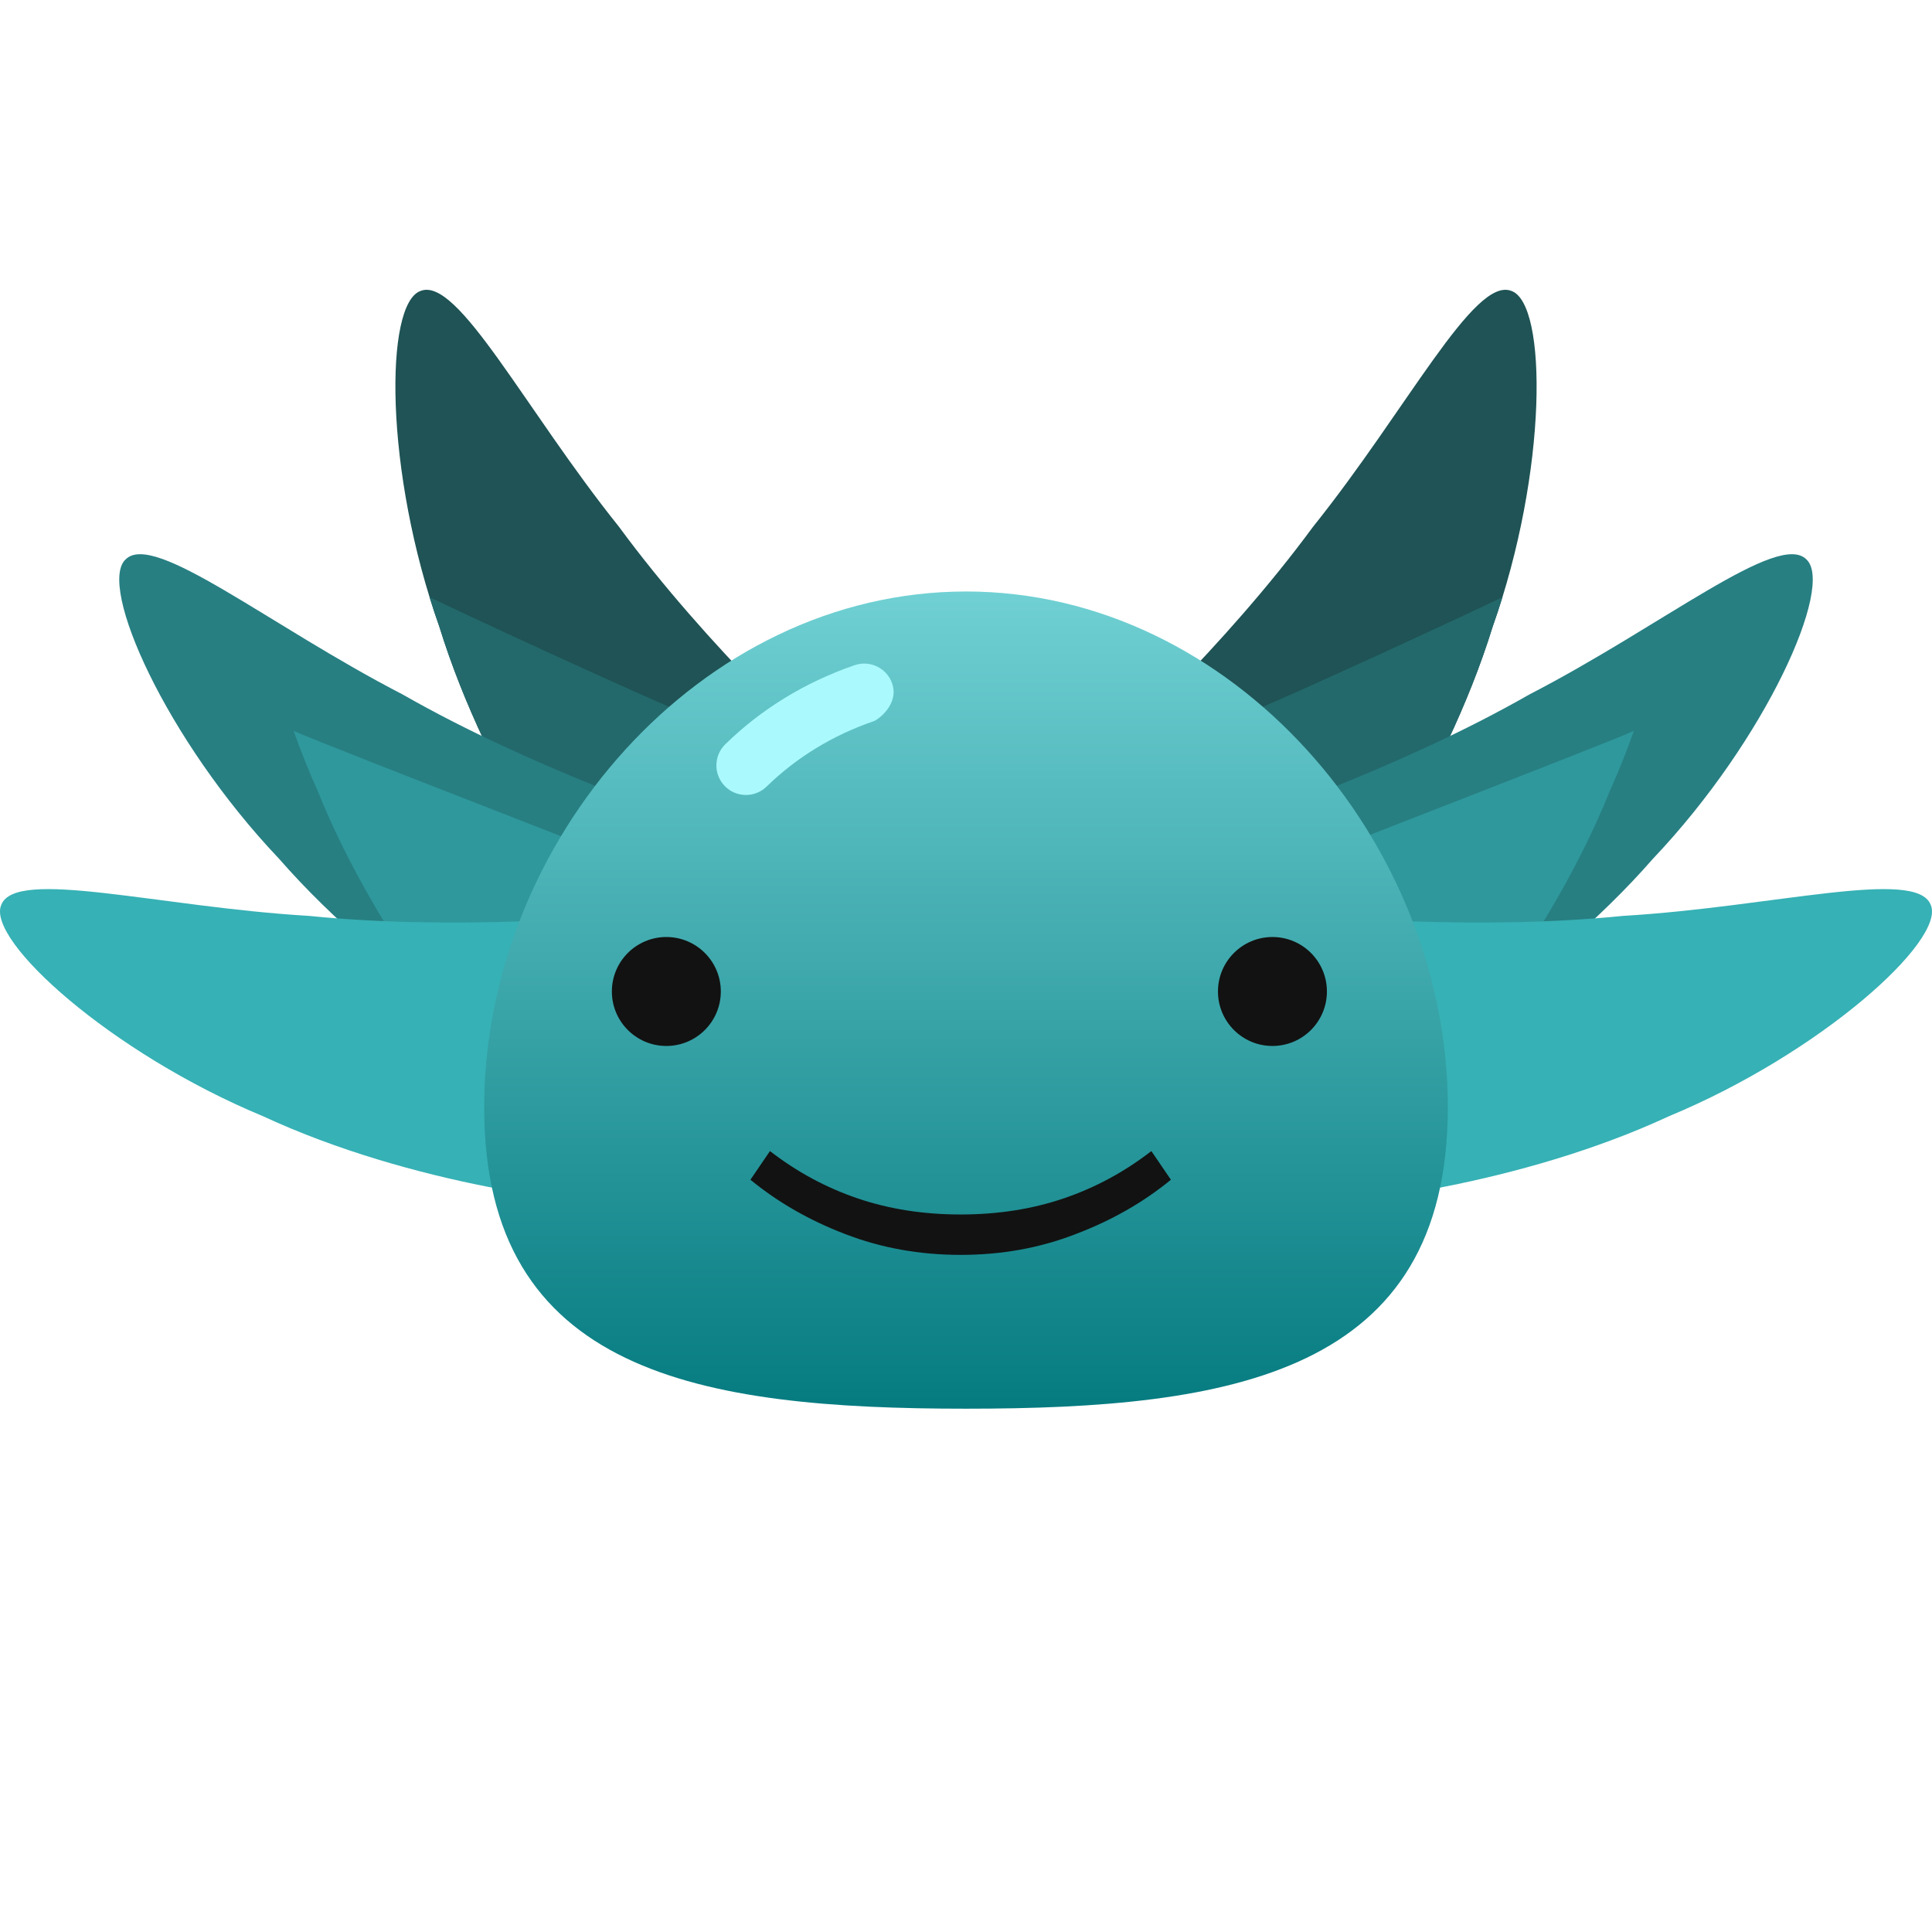
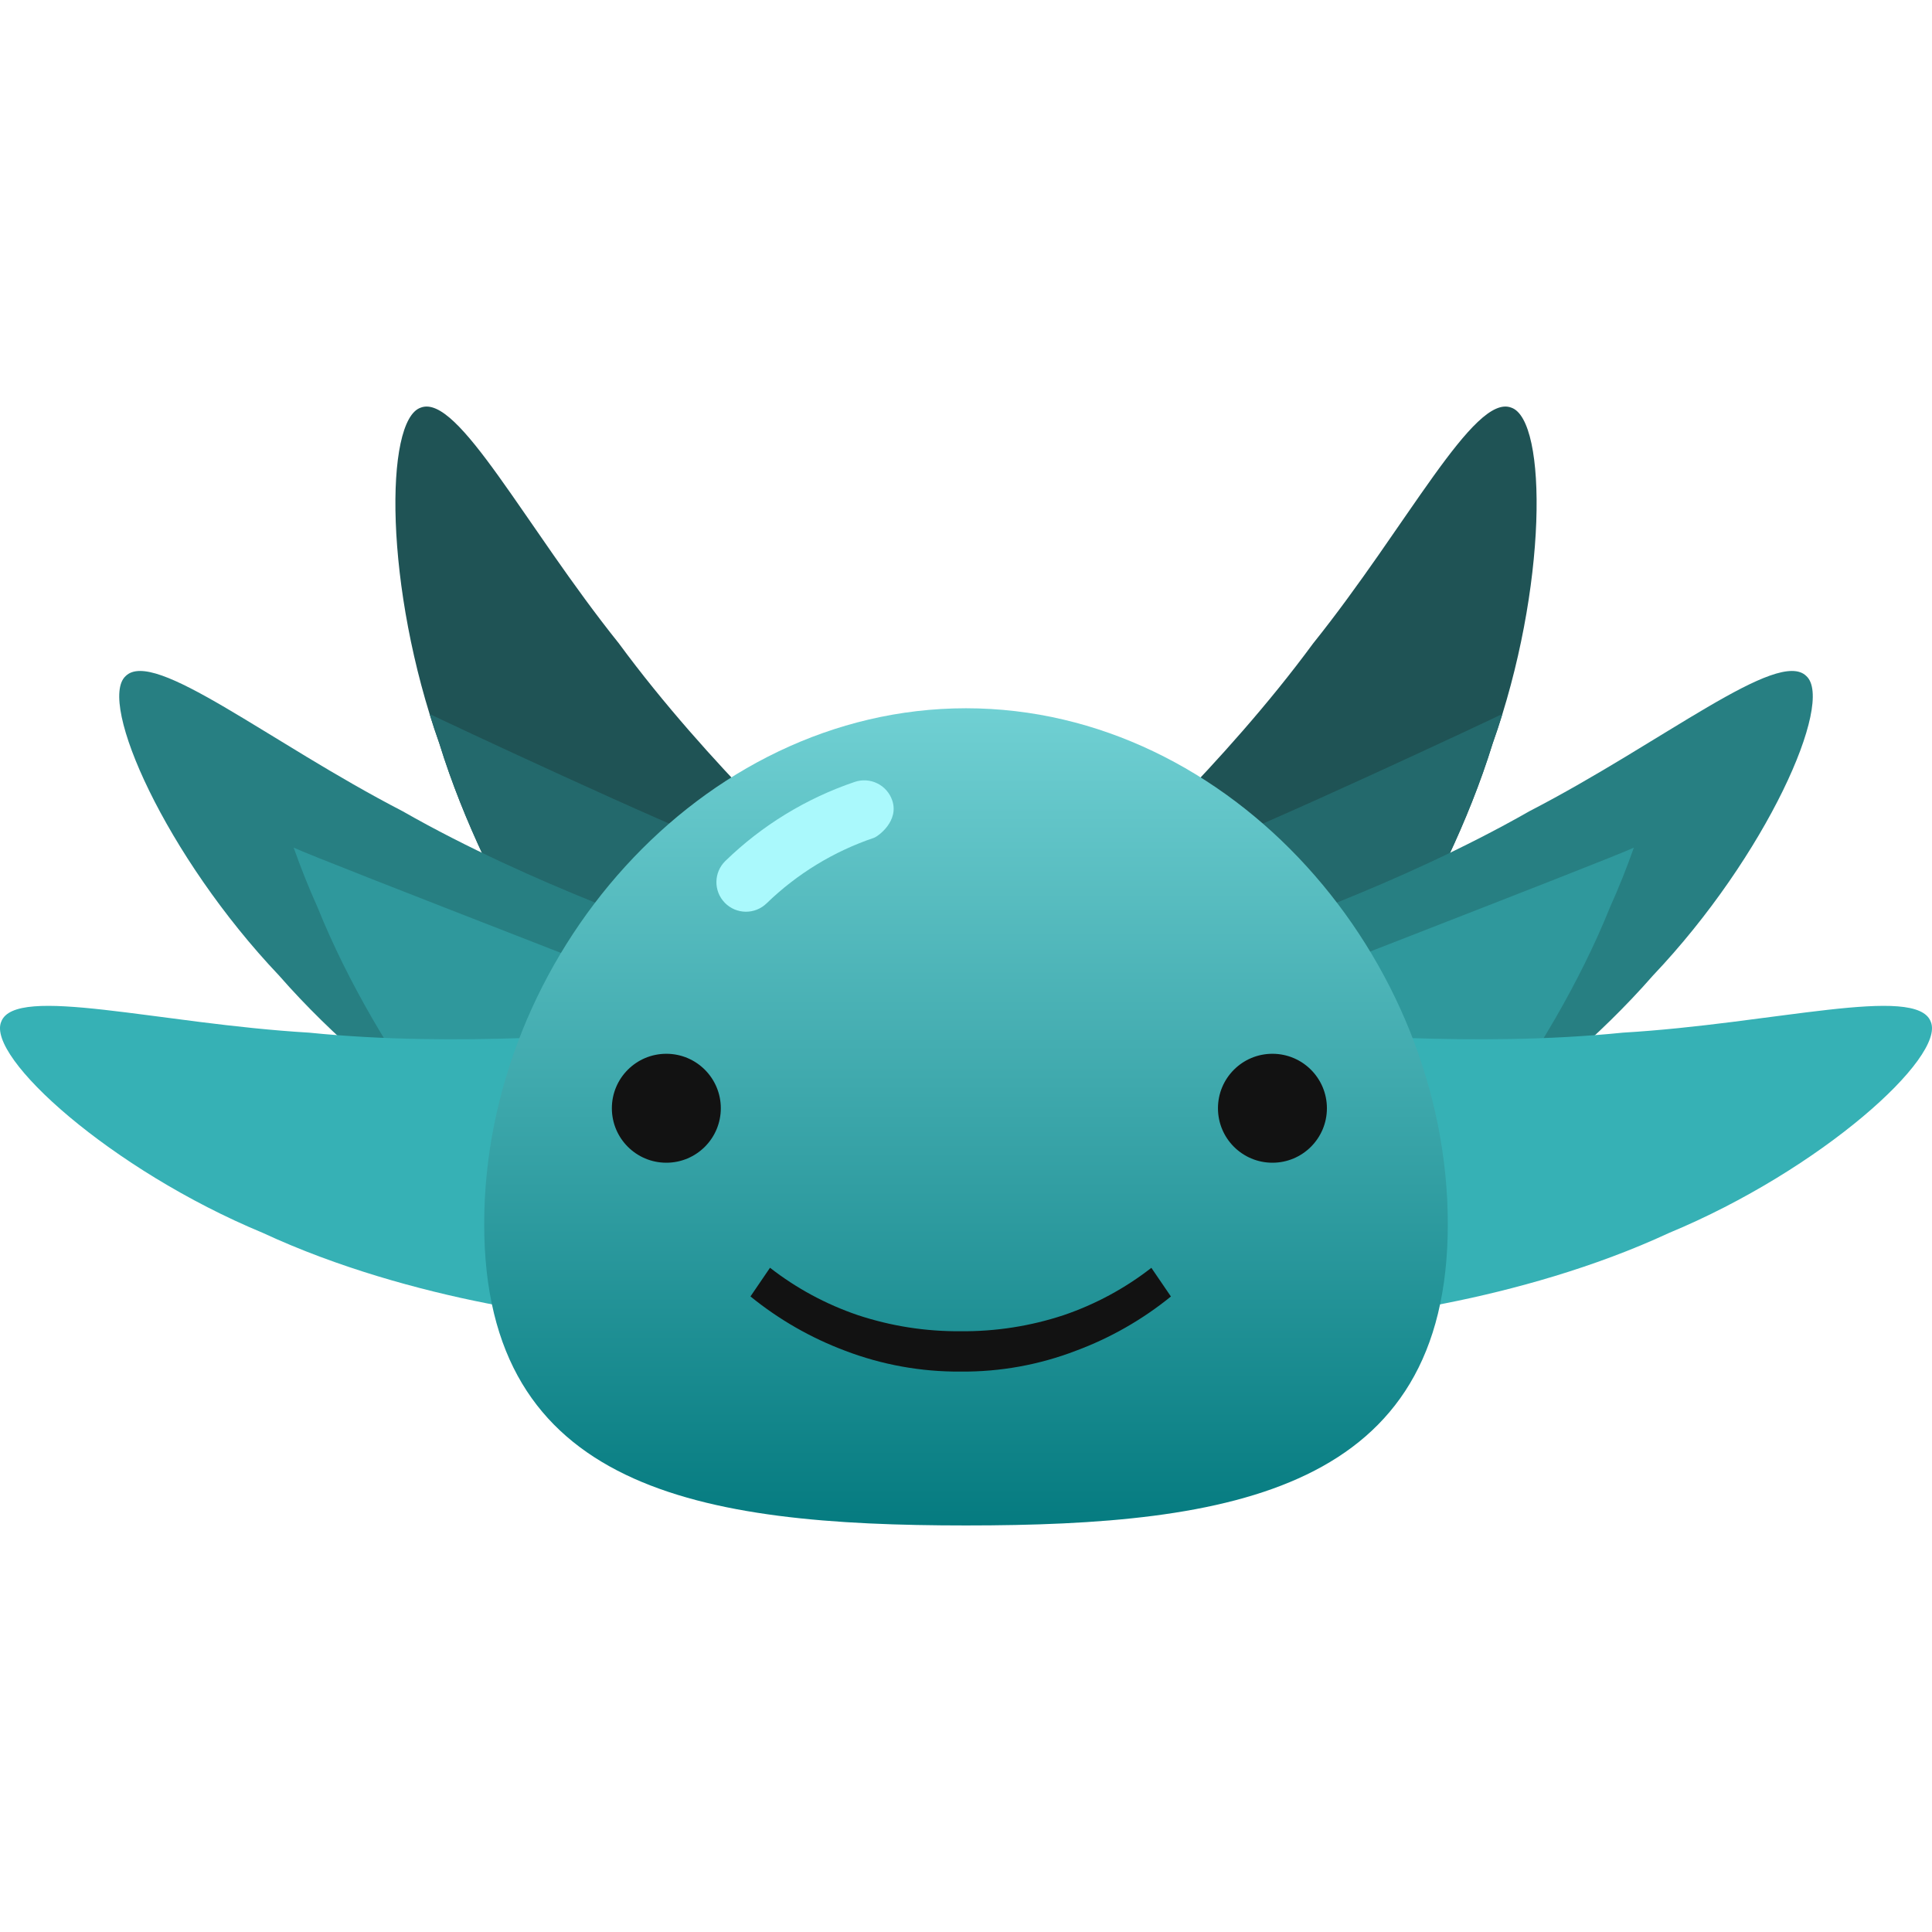
- <svg xmlns="http://www.w3.org/2000/svg" width="200" height="200" viewBox="0 0 200 200" fill="none">
-   <path d="M136.21 98.49C131.376 103.679 121.945 103.177 115.739 97.809C109.519 92.431 108.279 84.741 112.454 80.247C114.646 78.051 126.702 67.087 135.928 54.528C145.672 42.37 152.587 28.618 156.446 30.112C160.211 31.385 160.223 48.819 154.518 64.881C149.475 81.204 138.715 96.156 136.21 98.49Z" fill="#1F5355" />
-   <path d="M124.841 75.571C129.679 73.974 154.906 62.159 155.532 61.819C155.217 62.842 154.879 63.864 154.518 64.88C149.475 81.203 138.715 96.155 136.21 98.489C131.376 103.678 121.945 103.176 115.739 97.808C113.397 95.783 111.761 93.43 110.854 91.043C111.092 89.885 111.504 79.975 124.841 75.571Z" fill="#23696C" />
-   <path d="M140.735 112.174C134.209 114.953 125.796 110.663 122.305 103.238C118.804 95.797 120.795 88.266 126.435 85.855C129.33 84.739 144.799 79.616 158.331 71.886C172.173 64.734 184.077 54.975 186.997 57.908C189.92 60.601 182.85 76.536 171.114 88.897C159.876 101.765 143.971 111.058 140.735 112.174Z" fill="#277F82" />
-   <path d="M169.138 75.658C168.411 77.717 167.591 79.784 166.673 81.82C160.303 97.672 148.348 111.687 145.66 113.807C140.415 118.581 131.058 117.304 125.315 111.443C119.558 105.572 118.956 97.805 123.486 93.67C123.936 93.288 166.739 76.82 169.138 75.658Z" fill="#2F989C" />
-   <path d="M135.564 124.491C128.473 124.382 122.524 117.047 122.347 108.844C122.167 100.623 127.044 94.549 133.177 94.634C136.276 94.789 152.493 96.386 167.997 94.814C183.55 93.895 198.39 89.808 199.869 93.674C201.448 97.321 188.518 109.016 172.775 115.549C157.283 122.747 138.975 124.785 135.564 124.491Z" fill="#36B1B5" />
-   <path d="M63.791 98.49C68.624 103.679 78.055 103.177 84.261 97.809C90.482 92.431 91.722 84.741 87.546 80.247C85.354 78.051 73.299 67.087 64.073 54.528C54.329 42.37 47.414 28.618 43.554 30.112C39.789 31.385 39.778 48.819 45.483 64.881C50.526 81.204 61.286 96.156 63.791 98.49Z" fill="#1F5355" />
-   <path d="M75.16 75.571C70.322 73.974 45.095 62.159 44.469 61.819C44.784 62.842 45.122 63.864 45.483 64.88C50.527 81.203 61.286 96.155 63.791 98.489C68.625 103.678 78.056 103.176 84.262 97.808C86.605 95.783 88.24 93.43 89.147 91.043C88.909 89.885 88.498 79.975 75.16 75.571Z" fill="#23696C" />
-   <path d="M59.267 112.174C65.792 114.953 74.205 110.663 77.696 103.238C81.197 95.797 79.207 88.266 73.566 85.855C70.671 84.739 55.202 79.616 41.67 71.886C27.828 64.734 15.924 54.975 13.004 57.908C10.081 60.601 17.151 76.536 28.887 88.897C40.125 101.765 56.03 111.058 59.267 112.174Z" fill="#277F82" />
-   <path d="M30.398 75.658C31.125 77.717 31.945 79.784 32.863 81.82C39.233 97.672 51.187 111.688 53.876 113.807C59.12 118.581 68.478 117.303 74.221 111.443C79.978 105.572 80.58 97.805 76.049 93.67C75.599 93.288 32.796 76.82 30.398 75.658Z" fill="#2F989C" />
-   <path d="M64.437 124.491C71.528 124.382 77.477 117.047 77.653 108.844C77.833 100.623 72.957 94.549 66.824 94.634C63.725 94.789 47.508 96.386 32.004 94.814C16.45 93.895 1.609 89.808 0.131 93.674C-1.448 97.321 11.481 109.016 27.224 115.549C42.718 122.747 61.026 124.786 64.437 124.491Z" fill="#36B1B5" />
-   <path d="M149.877 114.633C149.877 142.179 127.547 145.828 100.001 145.828C72.455 145.828 50.124 142.179 50.124 114.633C50.124 87.087 72.454 61.231 100.001 61.231C127.547 61.231 149.877 87.087 149.877 114.633Z" fill="url(#paint0_linear)" />
-   <path d="M90.461 74.65C86.199 76.119 82.464 78.4 79.358 81.427C78.147 82.607 76.209 82.583 75.029 81.372C73.849 80.161 73.874 78.223 75.084 77.043C78.841 73.38 83.343 70.628 88.465 68.861C90.063 68.31 91.808 69.158 92.356 70.757C93.096 72.909 90.902 74.498 90.461 74.65Z" fill="#AAF9FC" />
-   <path d="M68.98 108.278C72.094 108.278 74.619 105.753 74.619 102.639C74.619 99.524 72.094 96.999 68.98 96.999C65.865 96.999 63.34 99.524 63.34 102.639C63.34 105.753 65.865 108.278 68.98 108.278Z" fill="#121212" />
-   <path d="M131.723 108.278C134.838 108.278 137.362 105.753 137.362 102.639C137.362 99.524 134.838 96.999 131.723 96.999C128.608 96.999 126.083 99.524 126.083 102.639C126.083 105.753 128.608 108.278 131.723 108.278Z" fill="#121212" />
-   <path d="M99.448 125.723C103.285 125.723 106.838 125.169 110.105 124.06C113.373 122.95 116.4 121.317 119.188 119.158L121.212 122.126C118.364 124.464 115.081 126.338 111.364 127.747C107.677 129.186 103.705 129.905 99.448 129.905C95.191 129.905 91.204 129.186 87.487 127.747C83.799 126.338 80.532 124.464 77.684 122.126L79.707 119.158C82.496 121.317 85.523 122.95 88.791 124.06C92.058 125.169 95.611 125.723 99.448 125.723Z" fill="#121212" />
+ <svg xmlns="http://www.w3.org/2000/svg" width="200" height="200" viewBox="0 0 200 200">
  <defs>
-     <linearGradient id="paint0_linear" x1="100.001" y1="61.231" x2="100.001" y2="145.828" gradientUnits="userSpaceOnUse">
-       <stop stop-color="#70D0D3" />
-       <stop offset="1" stop-color="#057B80" />
+     <linearGradient id="linear-gradient" x1="0.5" x2="0.5" y2="1" gradientUnits="objectBoundingBox">
+       <stop offset="0" stop-color="#70d0d3" />
+       <stop offset="1" stop-color="#057b80" />
    </linearGradient>
+     <clipPath id="clip-Lottie-200">
+       <rect width="200" height="200" />
+     </clipPath>
  </defs>
+   <g id="Lottie-200" clip-path="url(#clip-Lottie-200)">
+     <rect width="200" height="200" fill="rgba(18,18,18,0)" />
+     <g id="Lottie-200x200" transform="translate(0 0.086)">
+       <path id="Path_8" data-name="Path 8" d="M136.211,110.489c-4.834,5.19-14.265,4.687-20.471-.681s-7.461-13.067-3.285-17.561c2.192-2.2,14.247-13.16,23.474-25.719,9.743-12.158,16.658-25.91,20.518-24.416,3.765,1.273,3.776,18.707-1.929,34.769C149.475,93.2,138.715,108.155,136.211,110.489Z" fill="#1f5355" />
+       <path id="Path_9" data-name="Path 9" d="M124.84,87.571c4.838-1.6,30.065-13.413,30.691-13.752q-.473,1.534-1.014,3.061c-5.044,16.323-15.8,31.275-18.308,33.608-4.834,5.19-14.265,4.687-20.471-.681a17.085,17.085,0,0,1-4.884-6.764C111.091,101.884,111.5,91.975,124.84,87.571Z" fill="#23696c" />
+       <path id="Path_10" data-name="Path 10" d="M140.735,124.172c-6.525,2.779-14.939-1.51-18.43-8.936s-1.51-14.971,4.13-17.382c2.9-1.116,18.364-6.239,31.9-13.969C172.173,76.733,184.078,66.974,187,69.907c2.924,2.693-4.146,18.628-15.883,30.99C159.876,113.763,143.972,123.057,140.735,124.172Z" fill="#277f82" />
+       <path id="Path_11" data-name="Path 11" d="M169.138,87.658c-.727,2.059-1.547,4.126-2.465,6.161-6.37,15.852-18.324,29.868-21.013,31.987-5.244,4.775-14.6,3.5-20.345-2.363s-6.359-13.638-1.828-17.773C123.937,105.288,166.74,88.82,169.138,87.658Z" fill="#2f989c" />
+       <path id="Path_12" data-name="Path 12" d="M135.564,136.491c-7.091-.109-13.039-7.444-13.216-15.647-.18-8.221,4.7-14.295,10.829-14.21,3.1.155,19.316,1.752,34.82.18,15.553-.919,30.394-5.006,31.872-1.14,1.579,3.647-11.35,15.342-27.093,21.875C157.284,134.747,138.975,136.785,135.564,136.491Z" fill="#36b1b5" />
+       <path id="Path_13" data-name="Path 13" d="M63.791,110.489c4.834,5.19,14.265,4.687,20.471-.681s7.461-13.067,3.285-17.561c-2.192-2.2-14.247-13.16-23.474-25.719C54.33,54.37,47.415,40.618,43.555,42.112c-3.765,1.273-3.777,18.707,1.928,34.769C50.527,93.2,61.287,108.155,63.791,110.489Z" fill="#1f5355" />
+       <path id="Path_14" data-name="Path 14" d="M75.159,87.571c-4.838-1.6-30.065-13.413-30.691-13.752q.473,1.534,1.014,3.061c5.043,16.323,15.8,31.275,18.308,33.608,4.834,5.19,14.265,4.687,20.471-.681a17.087,17.087,0,0,0,4.885-6.764C88.908,101.884,88.5,91.975,75.159,87.571Z" fill="#23696c" />
+       <path id="Path_15" data-name="Path 15" d="M59.266,124.172c6.525,2.779,14.939-1.51,18.43-8.936s1.51-14.971-4.13-17.382c-2.895-1.116-18.364-6.239-31.9-13.969C27.828,76.733,15.923,66.974,13,69.907,10.08,72.6,17.15,88.535,28.887,100.9,40.125,113.763,56.03,123.057,59.266,124.172Z" fill="#277f82" />
+       <path id="Path_16" data-name="Path 16" d="M30.4,87.658c.727,2.059,1.547,4.126,2.465,6.161,6.37,15.852,18.325,29.867,21.013,31.987,5.245,4.774,14.6,3.5,20.345-2.364s6.359-13.638,1.828-17.773C75.6,105.288,32.8,88.821,30.4,87.658Z" fill="#2f989c" />
+       <path id="Path_17" data-name="Path 17" d="M64.436,136.491c7.091-.109,13.04-7.444,13.217-15.647.18-8.221-4.7-14.295-10.83-14.21-3.1.155-19.316,1.752-34.82.18-15.554-.919-30.394-5.006-31.873-1.14-1.579,3.647,11.35,15.342,27.093,21.875C42.718,134.747,61.026,136.785,64.436,136.491Z" fill="#36b1b5" />
+       <path id="Path_18" data-name="Path 18" d="M149.876,126.633c0,27.546-22.33,31.195-49.876,31.195s-49.876-3.649-49.876-31.195,22.33-53.4,49.876-53.4S149.876,99.088,149.876,126.633Z" fill="url(#linear-gradient)" />
+       <path id="Path_19" data-name="Path 19" d="M90.461,86.649a29.543,29.543,0,0,0-11.1,6.777,3.061,3.061,0,0,1-4.274-4.384,35.633,35.633,0,0,1,13.381-8.181,3.059,3.059,0,0,1,3.892,1.9C93.1,84.908,90.9,86.5,90.461,86.649Z" fill="#aaf9fc" />
+       <path id="Path_20" data-name="Path 20" d="M68.979,120.279a5.639,5.639,0,1,0-5.639-5.639A5.639,5.639,0,0,0,68.979,120.279Z" fill="#121212" />
+       <path id="Path_21" data-name="Path 21" d="M131.722,120.279a5.639,5.639,0,1,0-5.639-5.639A5.639,5.639,0,0,0,131.722,120.279Z" fill="#121212" />
+       <path id="Path_22" data-name="Path 22" d="M99.449,137.723a32.961,32.961,0,0,0,10.657-1.664,31.061,31.061,0,0,0,9.083-4.9l2.024,2.968a34.85,34.85,0,0,1-9.848,5.621A32.485,32.485,0,0,1,99.449,141.9a32.842,32.842,0,0,1-11.961-2.158,35.008,35.008,0,0,1-9.8-5.621l2.023-2.968a31.067,31.067,0,0,0,9.083,4.9A32.964,32.964,0,0,0,99.449,137.723Z" fill="#121212" />
+     </g>
+   </g>
</svg>
